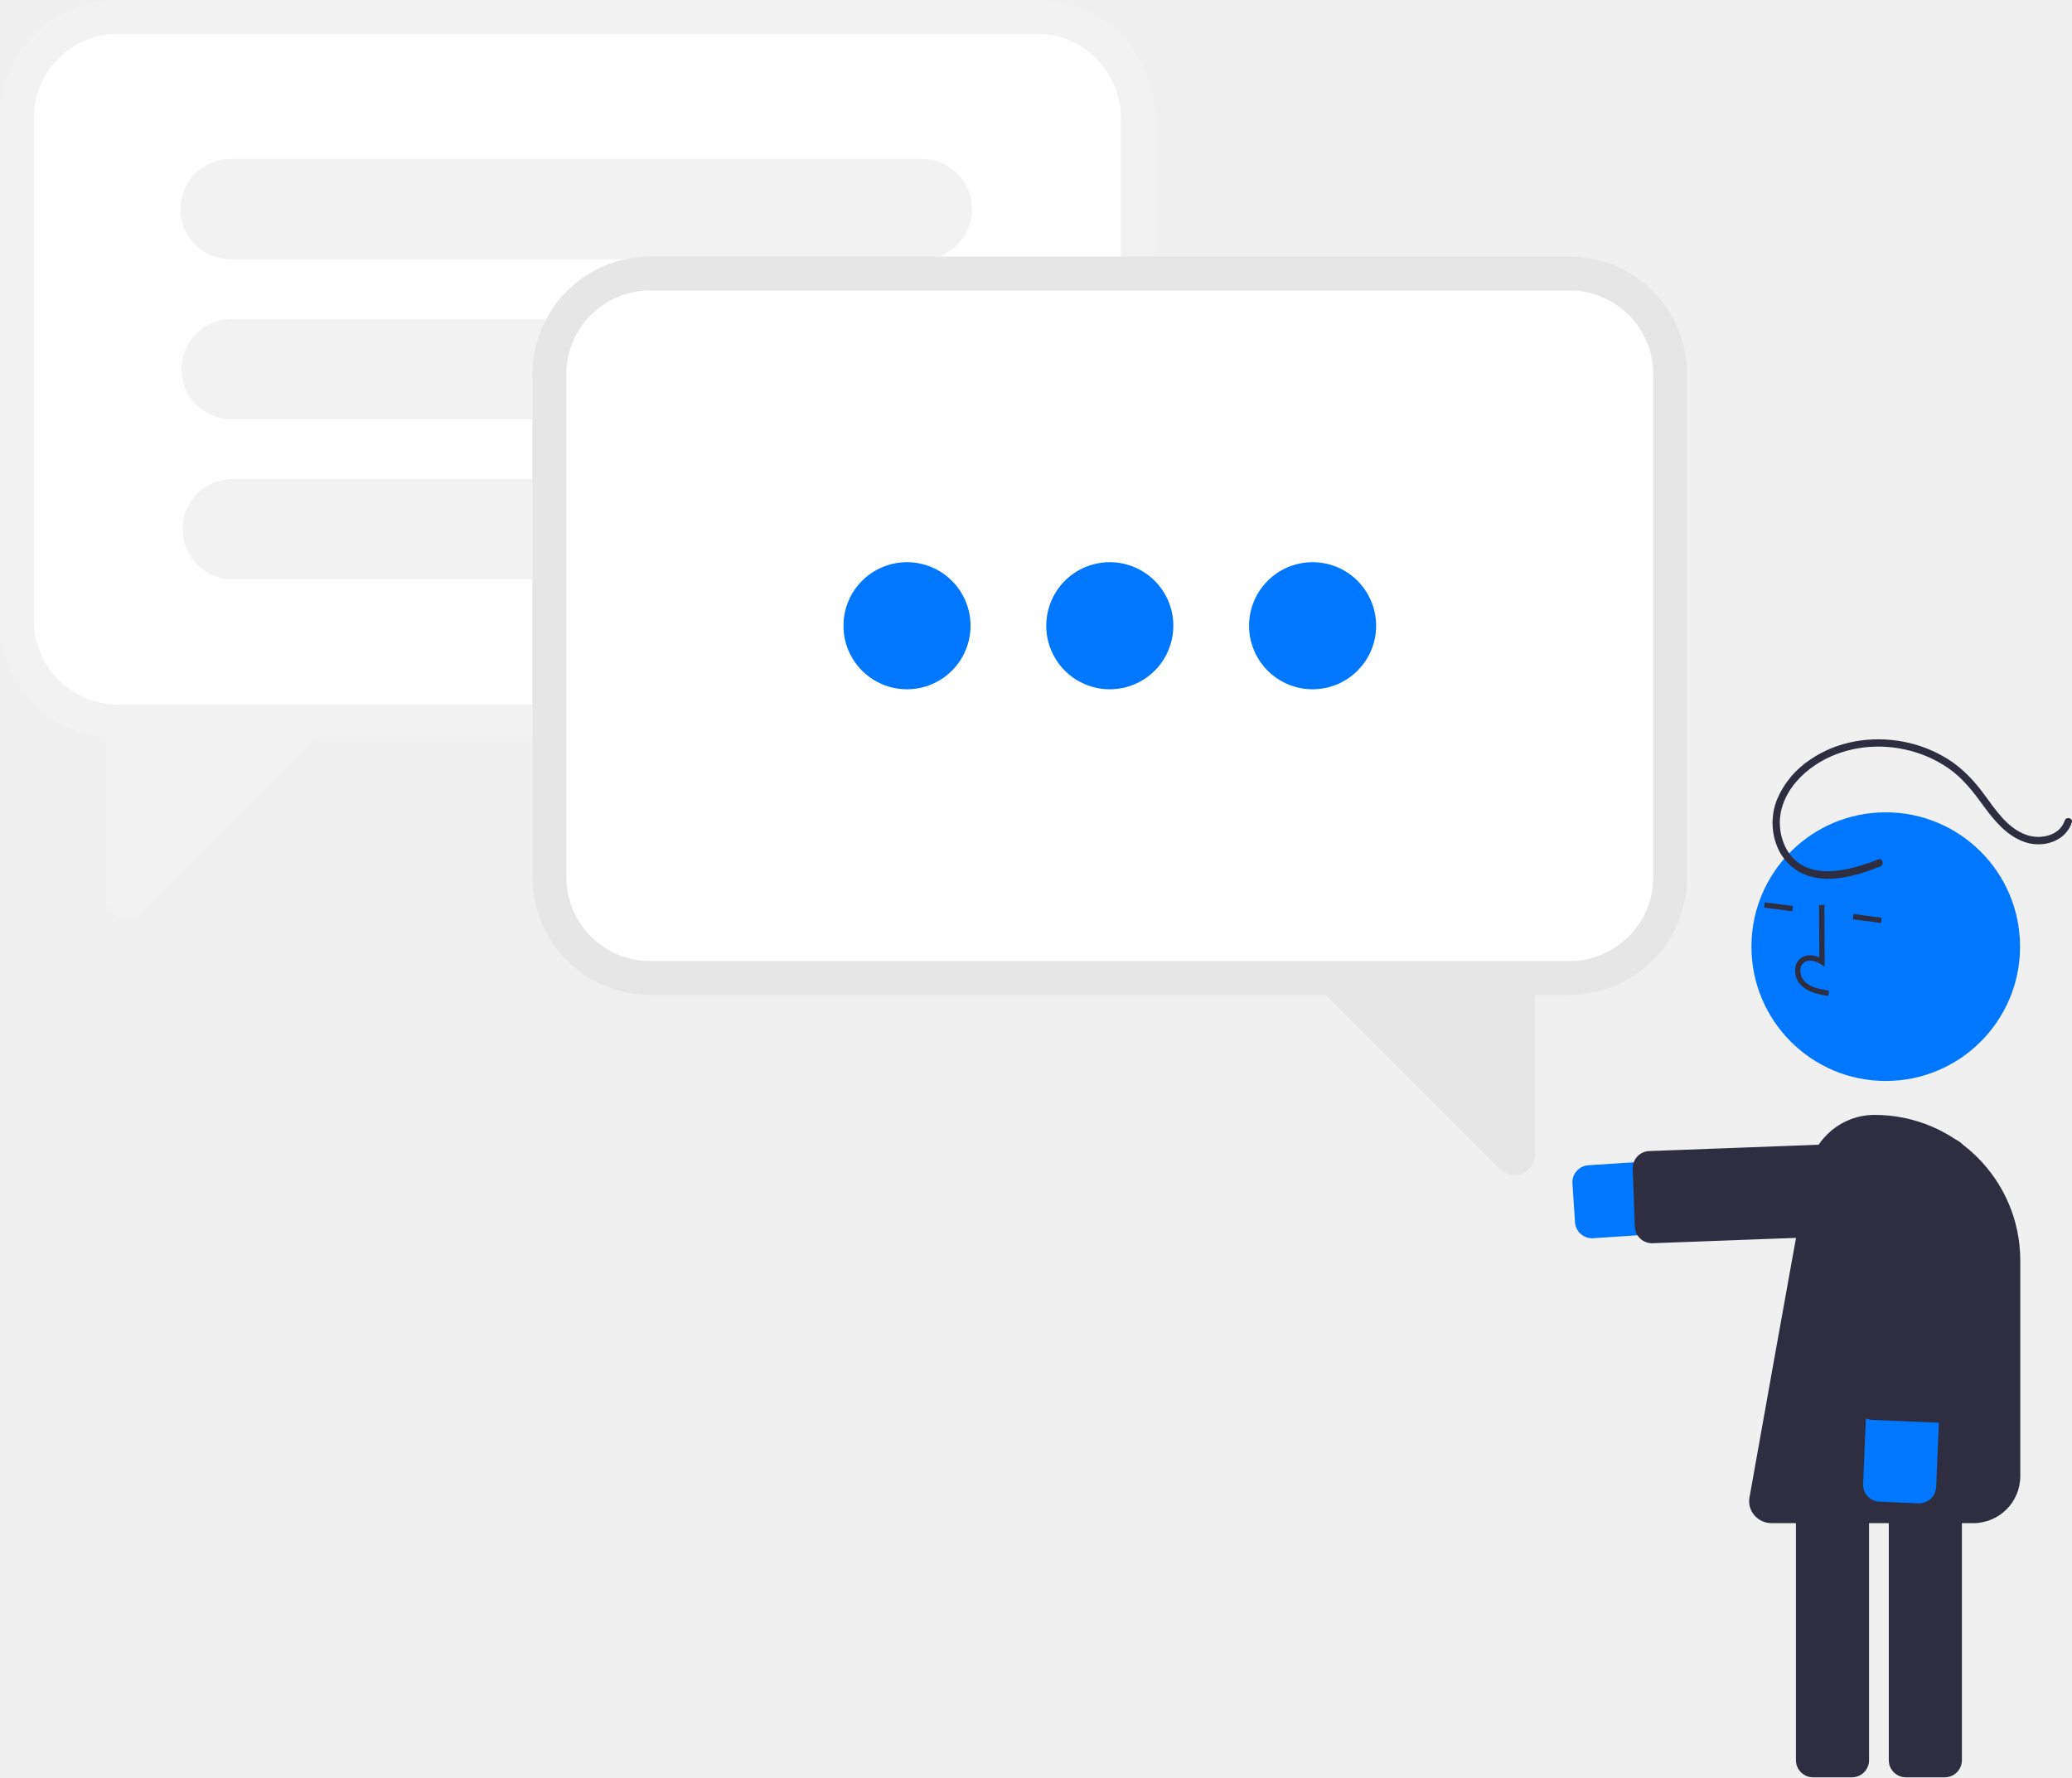
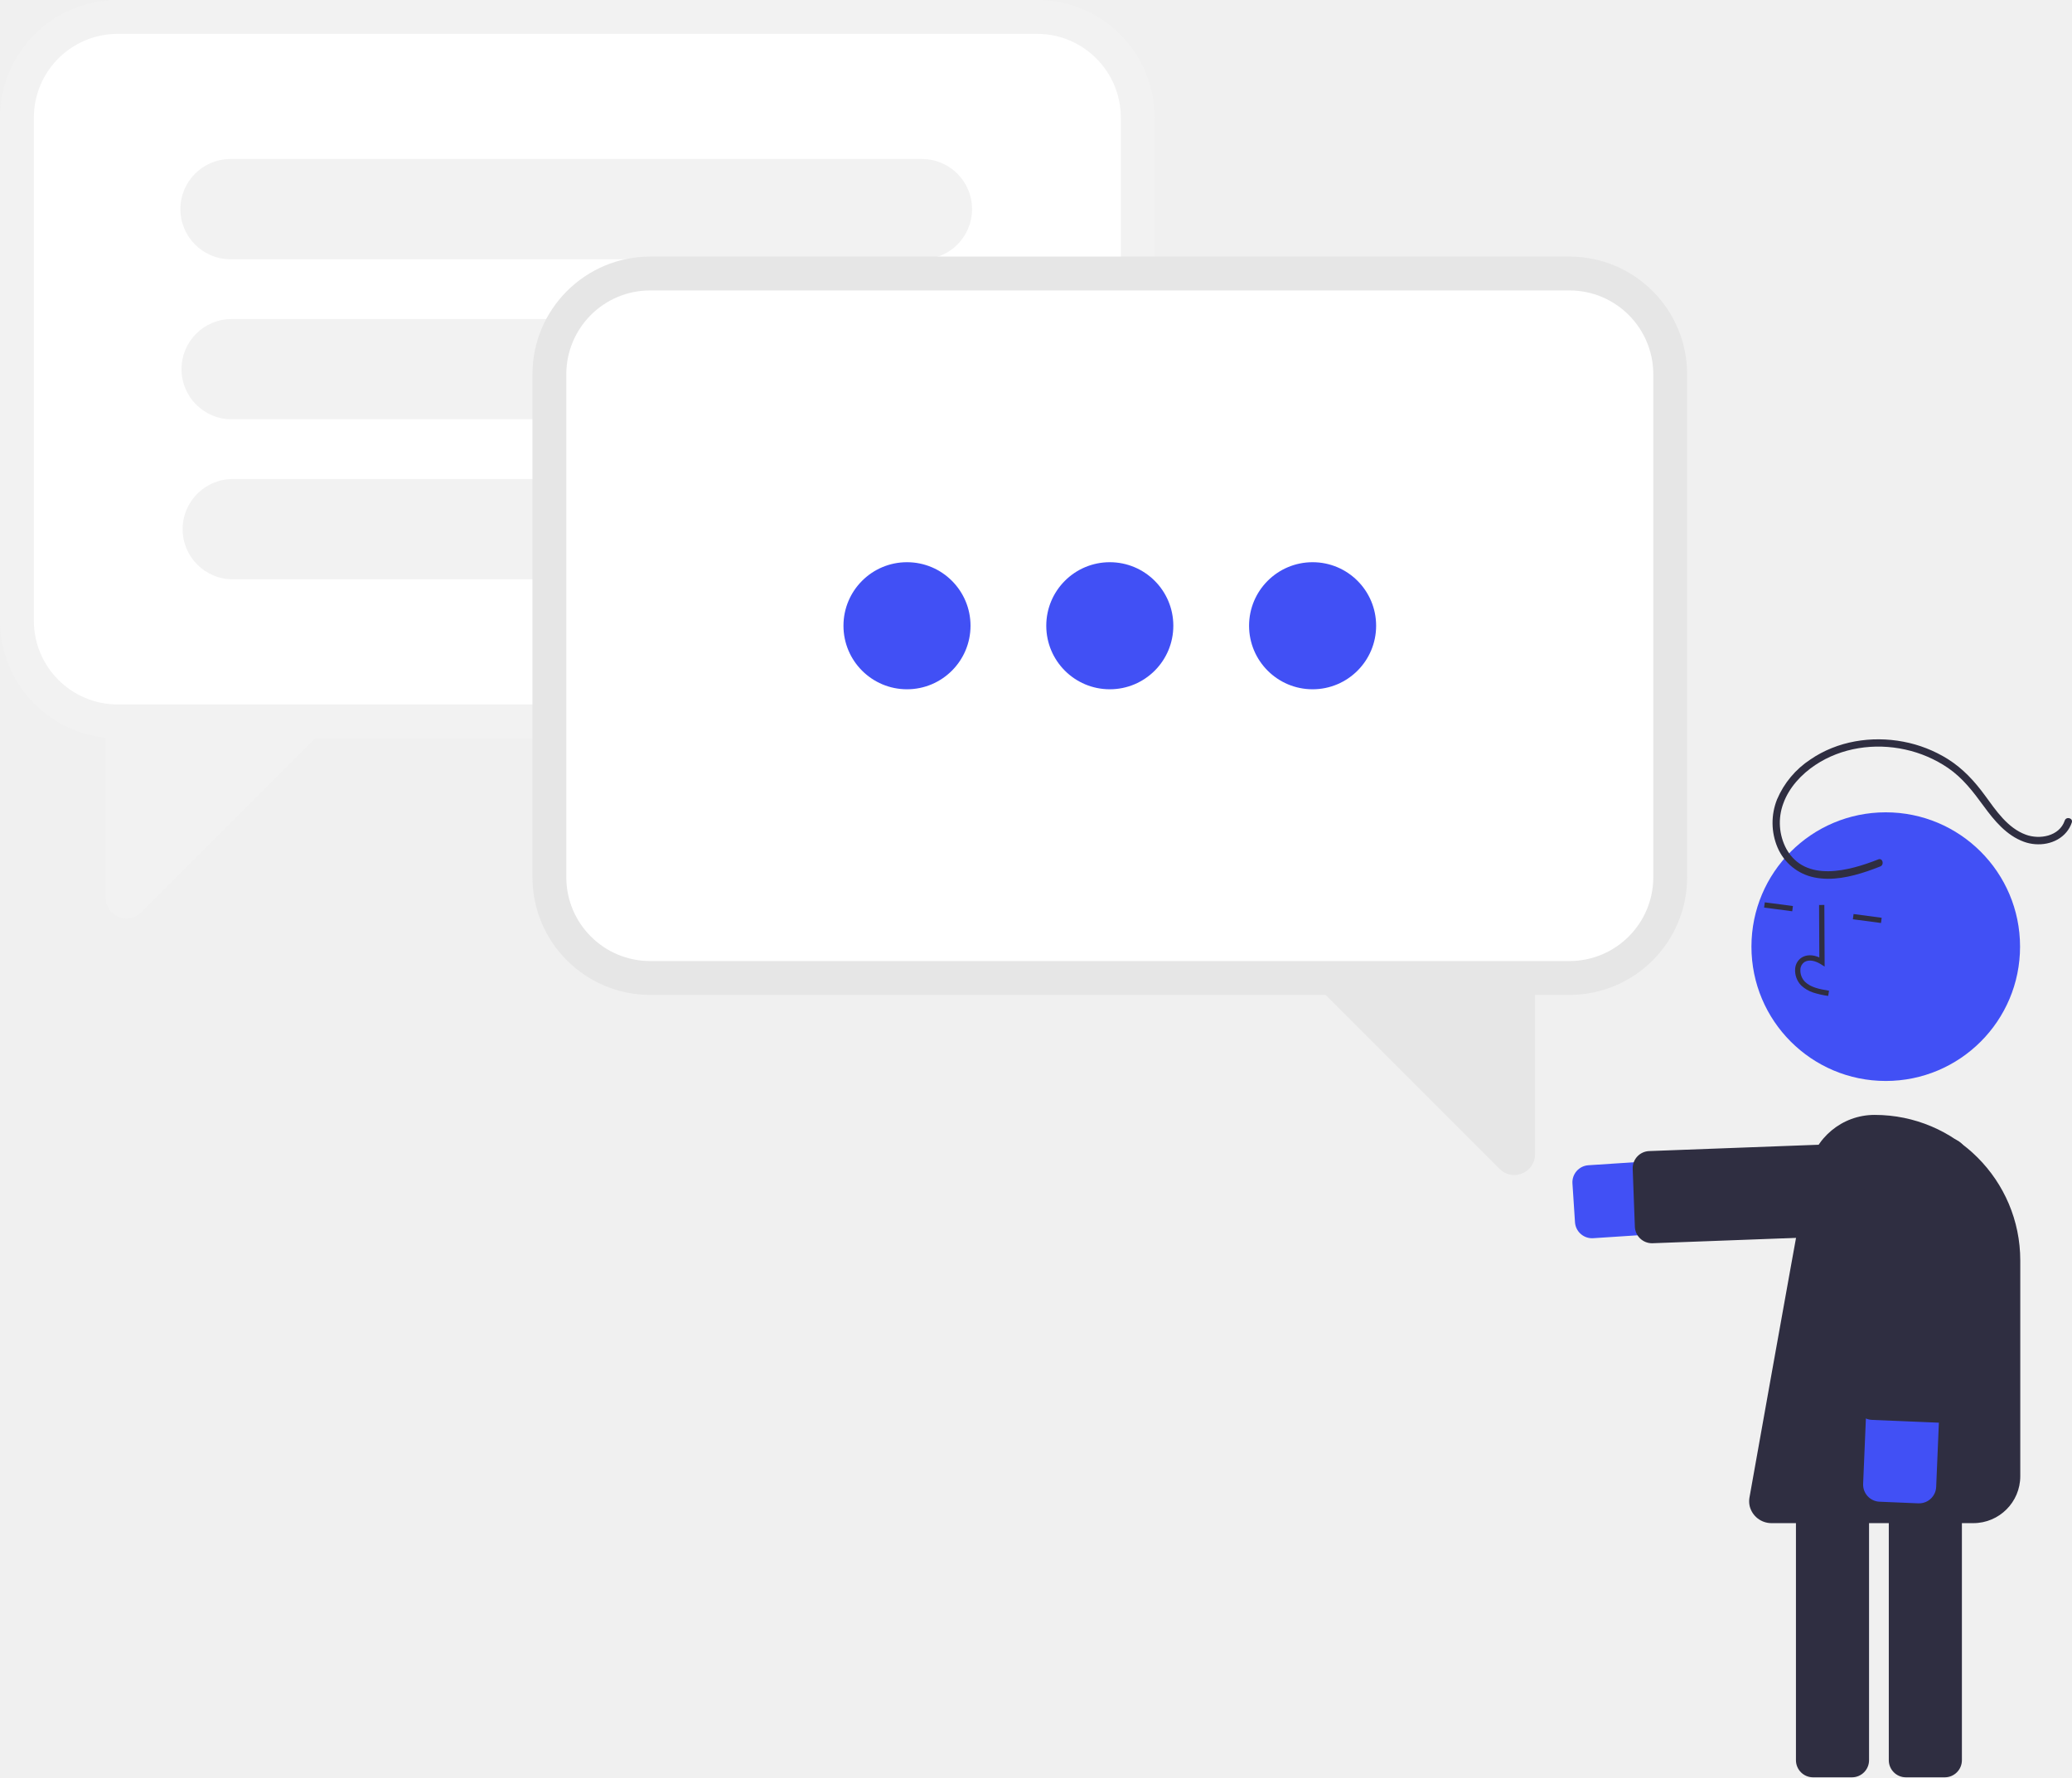
<svg xmlns="http://www.w3.org/2000/svg" id="a4f494f4-8afa-4254-8a66-0d2403d0190b" data-name="Layer 1" width="847.997" height="727.305" viewBox="0 0 847.997 727.305">
-   <path d="M827.57,593.051a7.006,7.006,0,0,1-6.98-6.548l-1.04-15.874a7.006,7.006,0,0,1,6.533-7.449L950.446,555.037A14.96,14.96,0,1,1,952.401,584.892L828.038,593.036Q827.803,593.051,827.57,593.051Z" transform="translate(-176.0013 -86.34729)" fill="#0077FF" />
+   <path d="M827.57,593.051a7.006,7.006,0,0,1-6.98-6.548l-1.04-15.874a7.006,7.006,0,0,1,6.533-7.449L950.446,555.037A14.96,14.96,0,1,1,952.401,584.892L828.038,593.036Q827.803,593.051,827.57,593.051Z" transform="translate(-176.0013 -86.34729)" fill="#4150f5" />
  <path d="M852.092,595.098a7.015,7.015,0,0,1-6.998-6.745l-.886-23.709a7.005,7.005,0,0,1,6.739-7.262l102.267-3.822a7.006,7.006,0,0,1,7.262,6.739l.886,23.709a7.005,7.005,0,0,1-6.739,7.262l-102.267,3.822C852.268,595.096,852.18,595.098,852.092,595.098Z" transform="translate(-176.0013 -86.34729)" fill="#2f2e41" />
  <path d="M971.933,813.653H956.025a7.014,7.014,0,0,1-7.006-7.006V674.064a7.014,7.014,0,0,1,7.006-7.006h15.908a7.014,7.014,0,0,1,7.006,7.006v132.583A7.014,7.014,0,0,1,971.933,813.653Z" transform="translate(-176.0013 -86.34729)" fill="#2f2e41" />
  <path d="M933.933,813.653H918.025a7.014,7.014,0,0,1-7.006-7.006V674.064a7.014,7.014,0,0,1,7.006-7.006h15.908a7.014,7.014,0,0,1,7.006,7.006v132.583A7.014,7.014,0,0,1,933.933,813.653Z" transform="translate(-176.0013 -86.34729)" fill="#2f2e41" />
-   <circle cx="771.771" cy="387.379" r="54.967" fill="#0077FF" />
+   <circle cx="771.771" cy="387.379" r="54.967" fill="#4150f5" />
  <path d="M918.019,492.494a13.036,13.036,0,0,1-4.76-2.794,8.766,8.766,0,0,1-2.562-6.94,5.897,5.897,0,0,1,2.622-4.539c1.966-1.261,4.595-1.265,7.271-.085l-.101-21.458,2.155-.01.119,25.227-1.661-1.045c-1.926-1.209-4.676-2.061-6.62-.814a3.787,3.787,0,0,0-1.64,2.93,6.624,6.624,0,0,0,1.905,5.174c2.38,2.274,5.853,2.985,9.813,3.62l-.342,2.128A35.528,35.528,0,0,1,918.019,492.494Z" transform="translate(-176.0013 -86.34729)" fill="#2f2e41" />
  <rect x="902.804" y="451.617" width="2.155" height="11.61" transform="matrix(0.13093, -0.99139, 0.99139, 0.13093, 156.0531, 1207.286)" fill="#2f2e41" />
  <rect x="939.133" y="456.413" width="2.155" height="11.61" transform="translate(182.8707 1247.471) rotate(-82.4768)" fill="#2f2e41" />
  <path d="M983.615,709.636H900.98a9.177,9.177,0,0,1-8.895-6.962,8.998,8.998,0,0,1-.121-3.32s16.141-90.643,24.126-134.176a27.575,27.575,0,0,1,27.128-22.599h0a59.612,59.612,0,0,1,59.612,59.612v88.229A19.216,19.216,0,0,1,983.615,709.636Z" transform="translate(-176.0013 -86.34729)" fill="#2f2e41" />
-   <path d="M967.68,697.659a7.017,7.017,0,0,1-6.565,3.875l-15.894-.67a7.005,7.005,0,0,1-6.704-7.294l5.245-124.519a14.959,14.959,0,1,1,29.892,1.259l-5.245,124.519A6.967,6.967,0,0,1,967.68,697.659Z" transform="translate(-176.0013 -86.34729)" fill="#0077FF" />
+   <path d="M967.68,697.659a7.017,7.017,0,0,1-6.565,3.875l-15.894-.67a7.005,7.005,0,0,1-6.704-7.294l5.245-124.519a14.959,14.959,0,1,1,29.892,1.259l-5.245,124.519A6.967,6.967,0,0,1,967.68,697.659Z" transform="translate(-176.0013 -86.34729)" fill="#4150f5" />
  <path d="M975.815,664.643a7.016,7.016,0,0,1-6.565,3.875l-27.147-1.144a7.014,7.014,0,0,1-6.704-7.294l4.307-102.248a7.005,7.005,0,0,1,7.294-6.705l27.147,1.143a7.005,7.005,0,0,1,6.704,7.294l-4.307,102.248A6.975,6.975,0,0,1,975.815,664.643Z" transform="translate(-176.0013 -86.34729)" fill="#2f2e41" />
  <path d="M944.717,438.022c-11.857,4.676-29.772,9.646-37.589-4.236a22.686,22.686,0,0,1-1.286-18.638c2.361-6.549,7.383-11.944,13.106-15.757,10.721-7.142,24.285-9.086,36.77-6.326a50.165,50.165,0,0,1,17.547,7.541c6.04,4.14,10.292,9.729,14.566,15.578,4.37,5.98,9.318,12.011,16.499,14.63,5.871,2.142,13.233,1.048,17.387-3.935a12.177,12.177,0,0,0,2.194-3.935c.623-1.832-2.273-2.618-2.893-.798-2.183,6.414-10.218,7.852-15.891,5.775-7.489-2.741-12.22-9.862-16.711-16.01-4.294-5.877-9.041-11.052-15.243-14.95a52.93,52.93,0,0,0-18.205-7.107c-12.998-2.473-26.997-.281-38.013,7.27A36.719,36.719,0,0,0,903.287,413.462a25.894,25.894,0,0,0,.179,19.644,20.849,20.849,0,0,0,15.097,12.303c7.264,1.472,14.81-.222,21.705-2.555,1.767-.598,3.512-1.254,5.247-1.938,1.775-.7,1.002-3.603-.798-2.893Z" transform="translate(-176.0013 -86.34729)" fill="#2f2e41" />
  <path d="M224.126,86.347H600.445a48.179,48.179,0,0,1,48.125,48.125V340.348a48.179,48.179,0,0,1-48.125,48.125H224.126a48.179,48.179,0,0,1-48.125-48.125V134.472A48.179,48.179,0,0,1,224.126,86.347Z" transform="translate(-176.0013 -86.34729)" fill="#f2f2f2" />
  <path d="M224.126,100.201H600.445a34.309,34.309,0,0,1,34.271,34.271V340.348a34.309,34.309,0,0,1-34.271,34.271H224.126a34.309,34.309,0,0,1-34.27-34.271V134.472A34.309,34.309,0,0,1,224.126,100.201Z" transform="translate(-176.0013 -86.34729)" fill="#fff" />
  <path d="M227.798,462.184a8.63,8.63,0,0,1-3.307-.669,8.368,8.368,0,0,1-5.247-7.853V382.492L314.127,379.3l-80.372,80.373A8.383,8.383,0,0,1,227.798,462.184Z" transform="translate(-176.0013 -86.34729)" fill="#f2f2f2" />
  <rect x="73.826" y="65.063" width="324" height="41.028" rx="20.514" fill="#f2f2f2" />
  <rect x="74.284" y="130.549" width="324" height="41.028" rx="20.514" fill="#f2f2f2" />
  <rect x="74.743" y="196.035" width="324" height="41.028" rx="20.514" fill="#f2f2f2" />
  <path d="M818.362,191.347H442.043a48.179,48.179,0,0,0-48.125,48.125V445.348a48.179,48.179,0,0,0,48.125,48.125H818.362a48.179,48.179,0,0,0,48.125-48.125V239.472A48.179,48.179,0,0,0,818.362,191.347Z" transform="translate(-176.0013 -86.34729)" fill="#e6e6e6" />
  <path d="M818.362,205.201H442.043a34.309,34.309,0,0,0-34.271,34.271V445.348a34.309,34.309,0,0,0,34.271,34.271H818.362a34.309,34.309,0,0,0,34.271-34.271V239.472A34.309,34.309,0,0,0,818.362,205.201Z" transform="translate(-176.0013 -86.34729)" fill="#fff" />
  <path d="M789.734,564.673,709.361,484.3l94.883,3.192V558.662a8.368,8.368,0,0,1-5.247,7.853,8.63,8.63,0,0,1-3.307.669A8.383,8.383,0,0,1,789.734,564.673Z" transform="translate(-176.0013 -86.34729)" fill="#e6e6e6" />
-   <circle cx="371.201" cy="256.063" r="26" fill="#0077FF" />
-   <circle cx="454.201" cy="256.063" r="26" fill="#0077FF" />
-   <circle cx="537.201" cy="256.063" r="26" fill="#0077FF" />
+   <circle cx="371.201" cy="256.063" r="26" fill="#4150f5" />
+   <circle cx="454.201" cy="256.063" r="26" fill="#4150f5" />
+   <circle cx="537.201" cy="256.063" r="26" fill="#4150f5" />
</svg>
